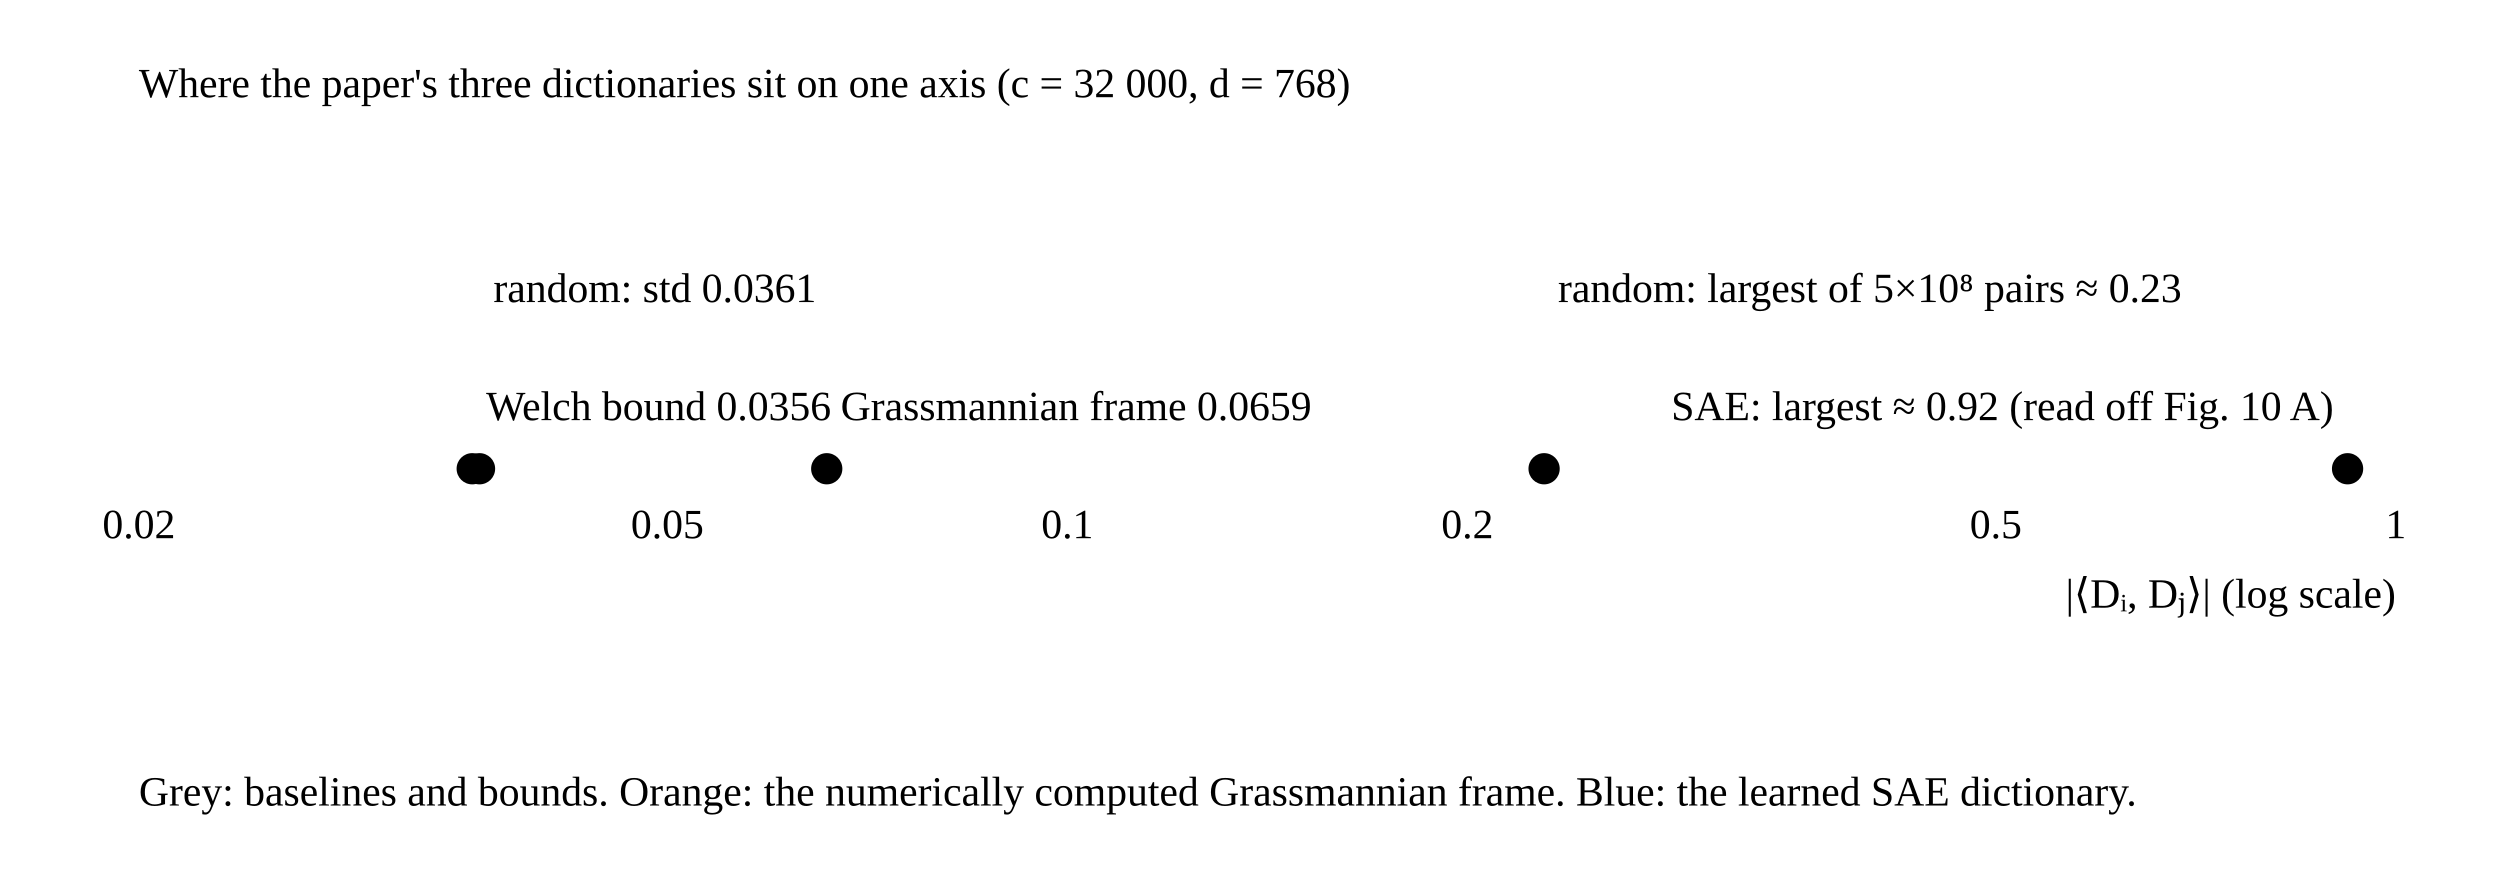
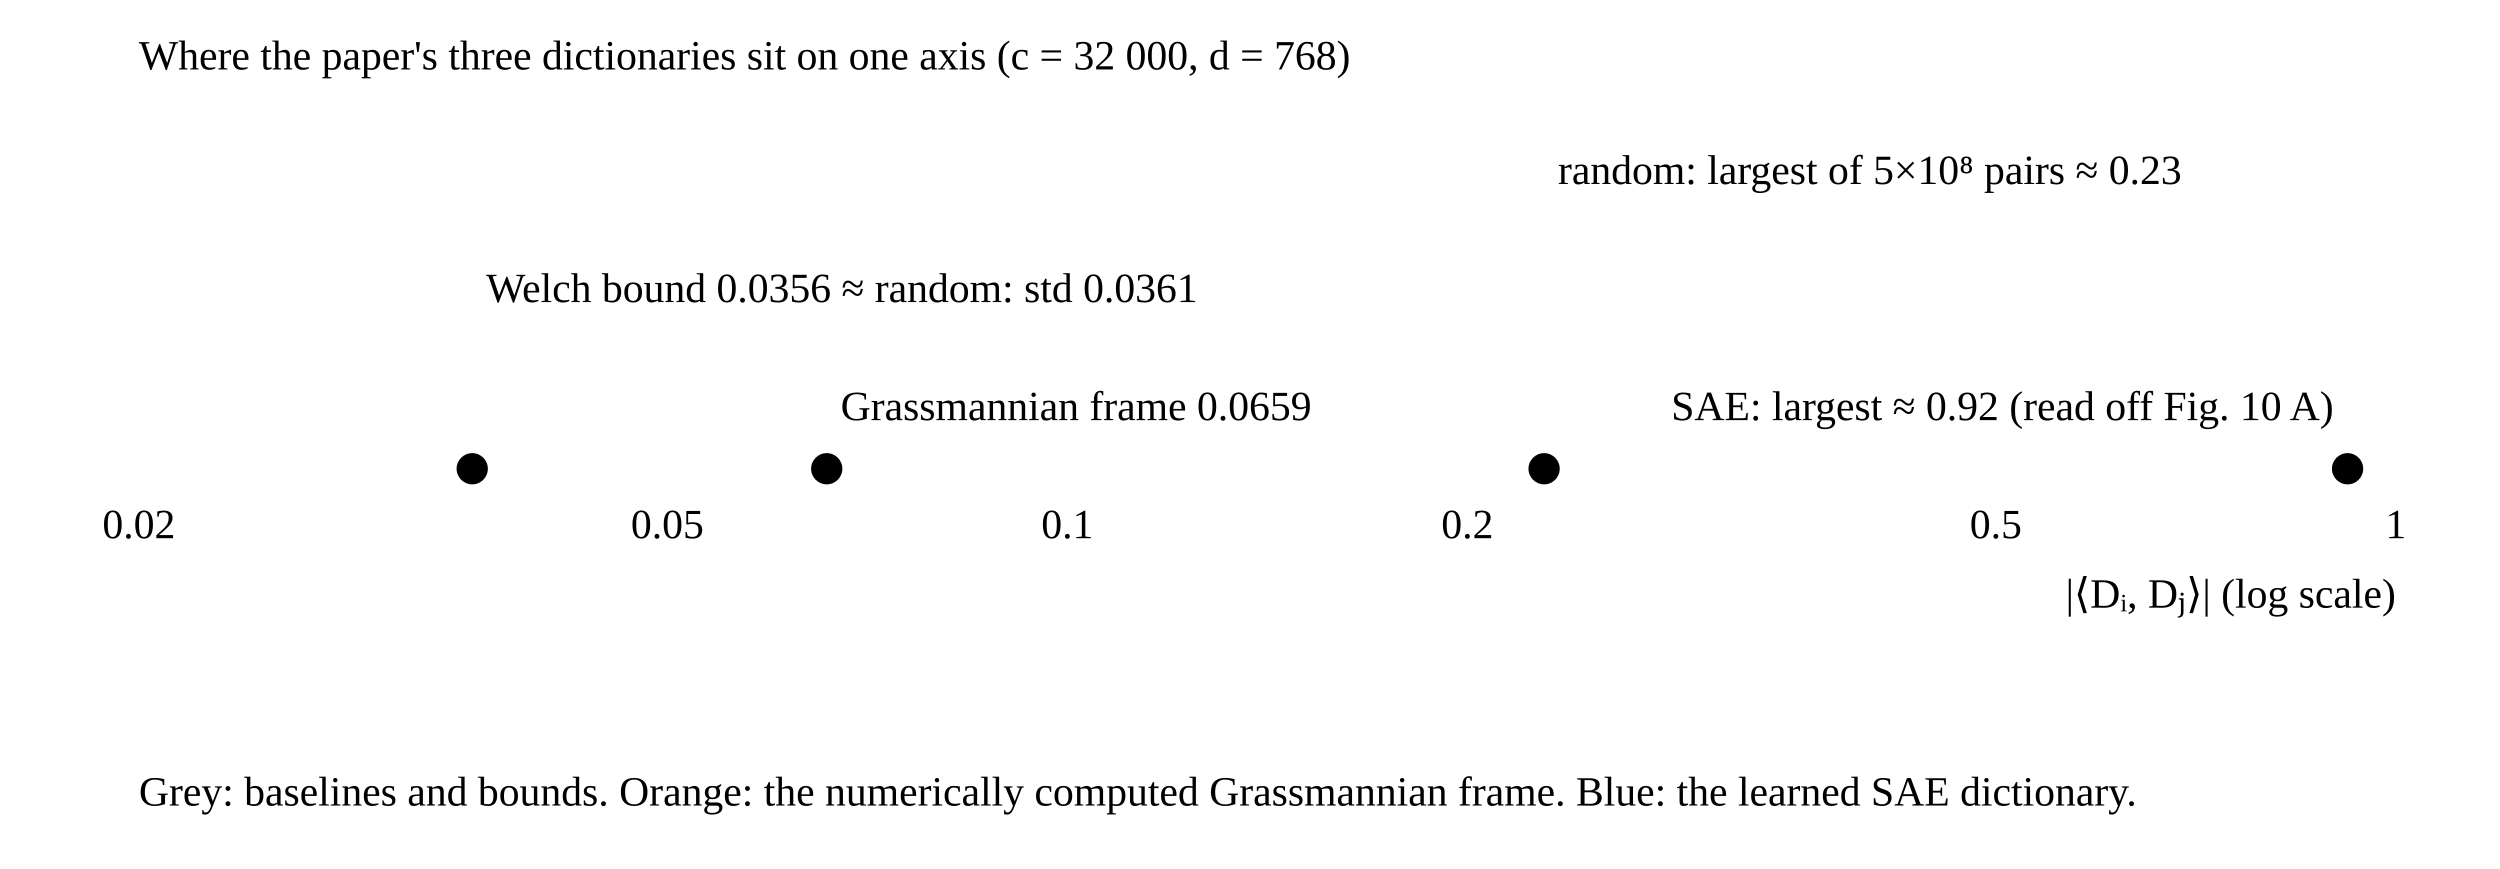
<svg xmlns="http://www.w3.org/2000/svg" viewBox="0 0 720 250" role="img" aria-label="Log scale of inner products between unit vectors: Welch bound, Grassmannian frame, random vectors, SAE atoms">
  <line x1="40.0" y1="135" x2="690.0" y2="135" class="ax" />
  <line x1="40.0" y1="131" x2="40.0" y2="139" class="ax" />
  <text x="40.0" y="155.0" class="tx-s" text-anchor="middle">0.02</text>
  <line x1="192.2" y1="131" x2="192.2" y2="139" class="ax" />
  <text x="192.2" y="155.0" class="tx-s" text-anchor="middle">0.05</text>
  <line x1="307.4" y1="131" x2="307.4" y2="139" class="ax" />
  <text x="307.4" y="155.0" class="tx-s" text-anchor="middle">0.1</text>
  <line x1="422.6" y1="131" x2="422.6" y2="139" class="ax" />
  <text x="422.6" y="155.0" class="tx-s" text-anchor="middle">0.2</text>
  <line x1="574.8" y1="131" x2="574.8" y2="139" class="ax" />
  <text x="574.8" y="155.0" class="tx-s" text-anchor="middle">0.5</text>
  <line x1="690.0" y1="131" x2="690.0" y2="139" class="ax" />
  <text x="690.0" y="155.0" class="tx-s" text-anchor="middle">1</text>
  <text x="690.0" y="175.0" class="tx-s" text-anchor="end">|⟨Dᵢ, Dⱼ⟩|  (log scale)</text>
-   <line x1="136.0" y1="135" x2="136.0" y2="127.0" class="ln c6 thin" />
-   <circle cx="136.0" cy="135" r="4.5" class="f6" />
-   <text x="140.0" y="121.0" class="tx-s" text-anchor="start">Welch bound 0.0356</text>
-   <line x1="138.1" y1="135" x2="138.1" y2="93.0" class="ln c6 thin" />
-   <circle cx="138.1" cy="135" r="4.5" class="f6" />
-   <text x="142.1" y="87.0" class="tx-s" text-anchor="start">random: std 0.0361</text>
+   <line x1="136.0" y1="135" x2="136.0" y2="93.0" class="ln cm thin" />
+   <circle cx="136.0" cy="135" r="4.5" class="fm" />
+   <text x="140.0" y="87.0" class="tx-s" text-anchor="start">Welch bound 0.0356 ≈ random: std 0.0361</text>
  <line x1="238.1" y1="135" x2="238.1" y2="127.0" class="ln c2 thin" />
  <circle cx="238.1" cy="135" r="4.5" class="f2" />
  <text x="242.1" y="121.0" class="tx-s" text-anchor="start">Grassmannian frame 0.0659</text>
-   <line x1="444.7" y1="135" x2="444.7" y2="93.0" class="ln c6 thin" />
-   <circle cx="444.7" cy="135" r="4.5" class="f6" />
-   <text x="448.7" y="87.0" class="tx-s" text-anchor="start">random: largest of 5×10⁸ pairs ≈ 0.23</text>
+   <line x1="444.7" y1="135" x2="444.7" y2="59.0" class="ln cm thin" />
+   <circle cx="444.7" cy="135" r="4.5" class="fm" />
+   <text x="448.7" y="53.0" class="tx-s" text-anchor="start">random: largest of 5×10⁸ pairs ≈ 0.23</text>
  <line x1="676.1" y1="135" x2="676.1" y2="127.0" class="ln c1 thin" />
  <circle cx="676.1" cy="135" r="4.5" class="f1" />
  <text x="672.1" y="121.0" class="tx-s" text-anchor="end">SAE: largest ≈ 0.92 (read off Fig. 10 A)</text>
-   <text x="40.0" y="28.0" class="tx-b" text-anchor="start">Where the paper's three dictionaries sit on one axis (c = 32 000, d = 768)</text>
+   <text x="40.0" y="20.0" class="tx-b" text-anchor="start">Where the paper's three dictionaries sit on one axis (c = 32 000, d = 768)</text>
  <text x="40.0" y="232.0" class="tx-s" text-anchor="start">Grey: baselines and bounds. Orange: the numerically computed Grassmannian frame. Blue: the learned SAE dictionary.</text>
</svg>
